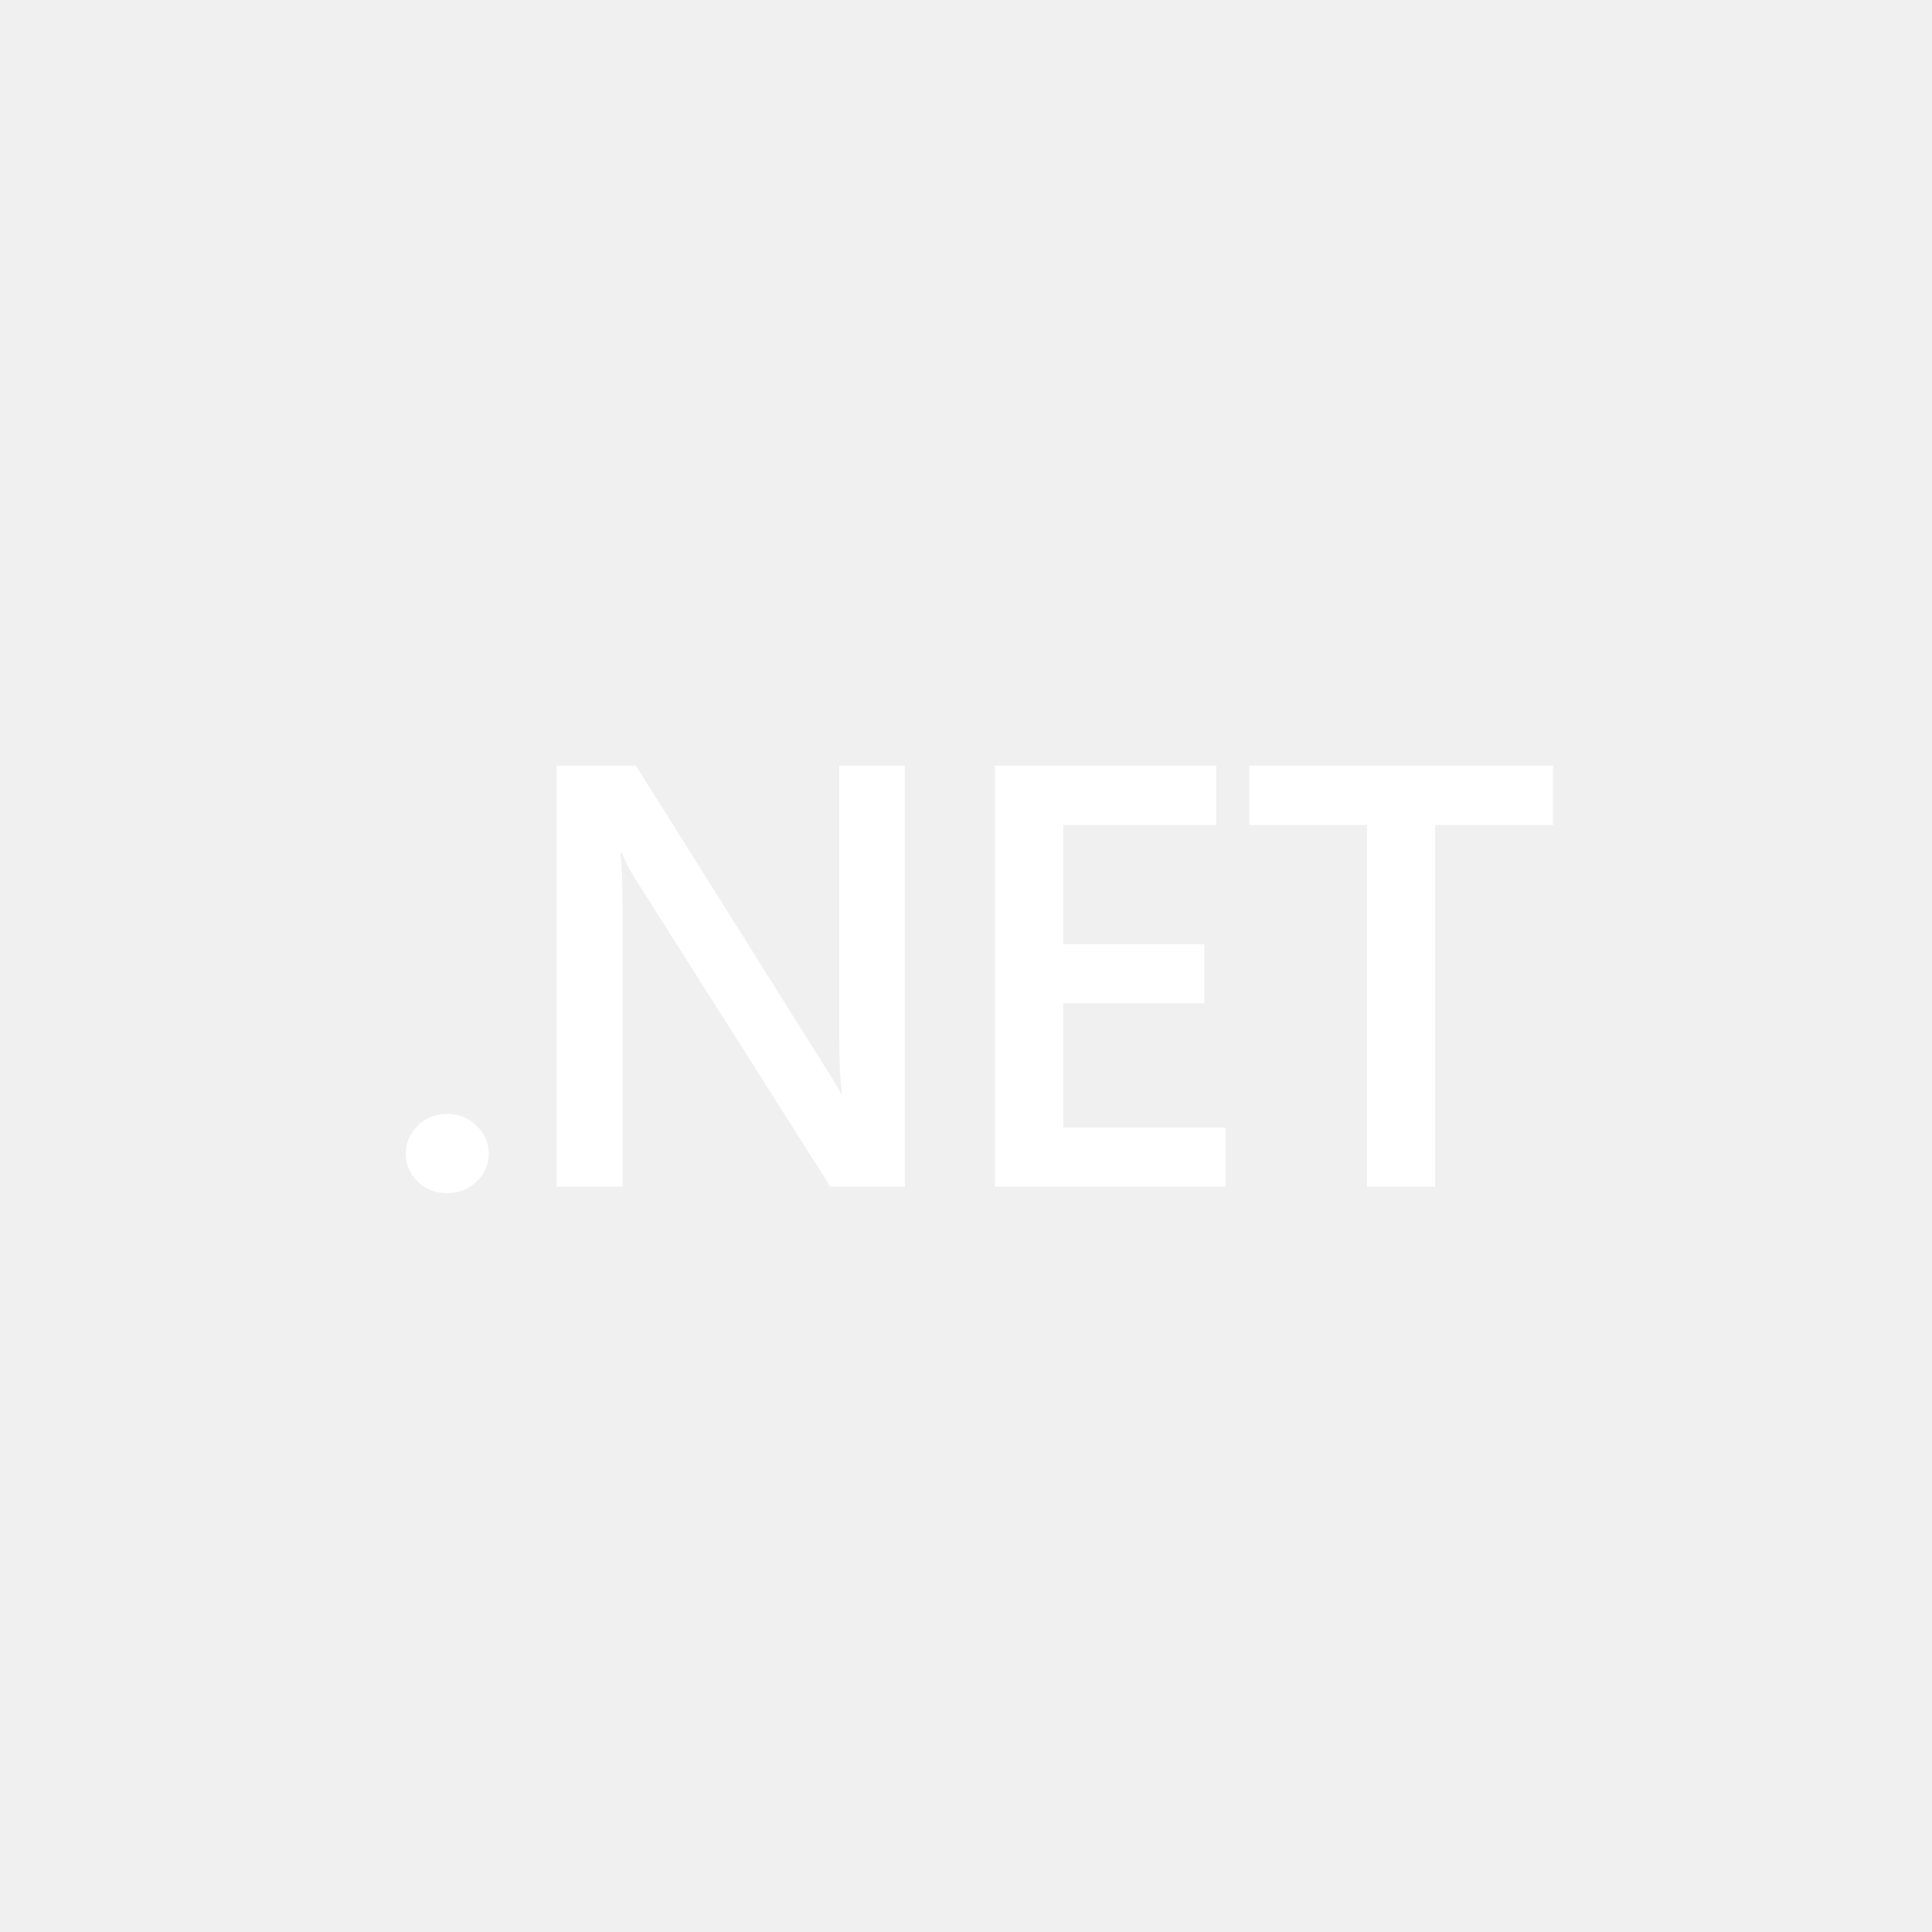
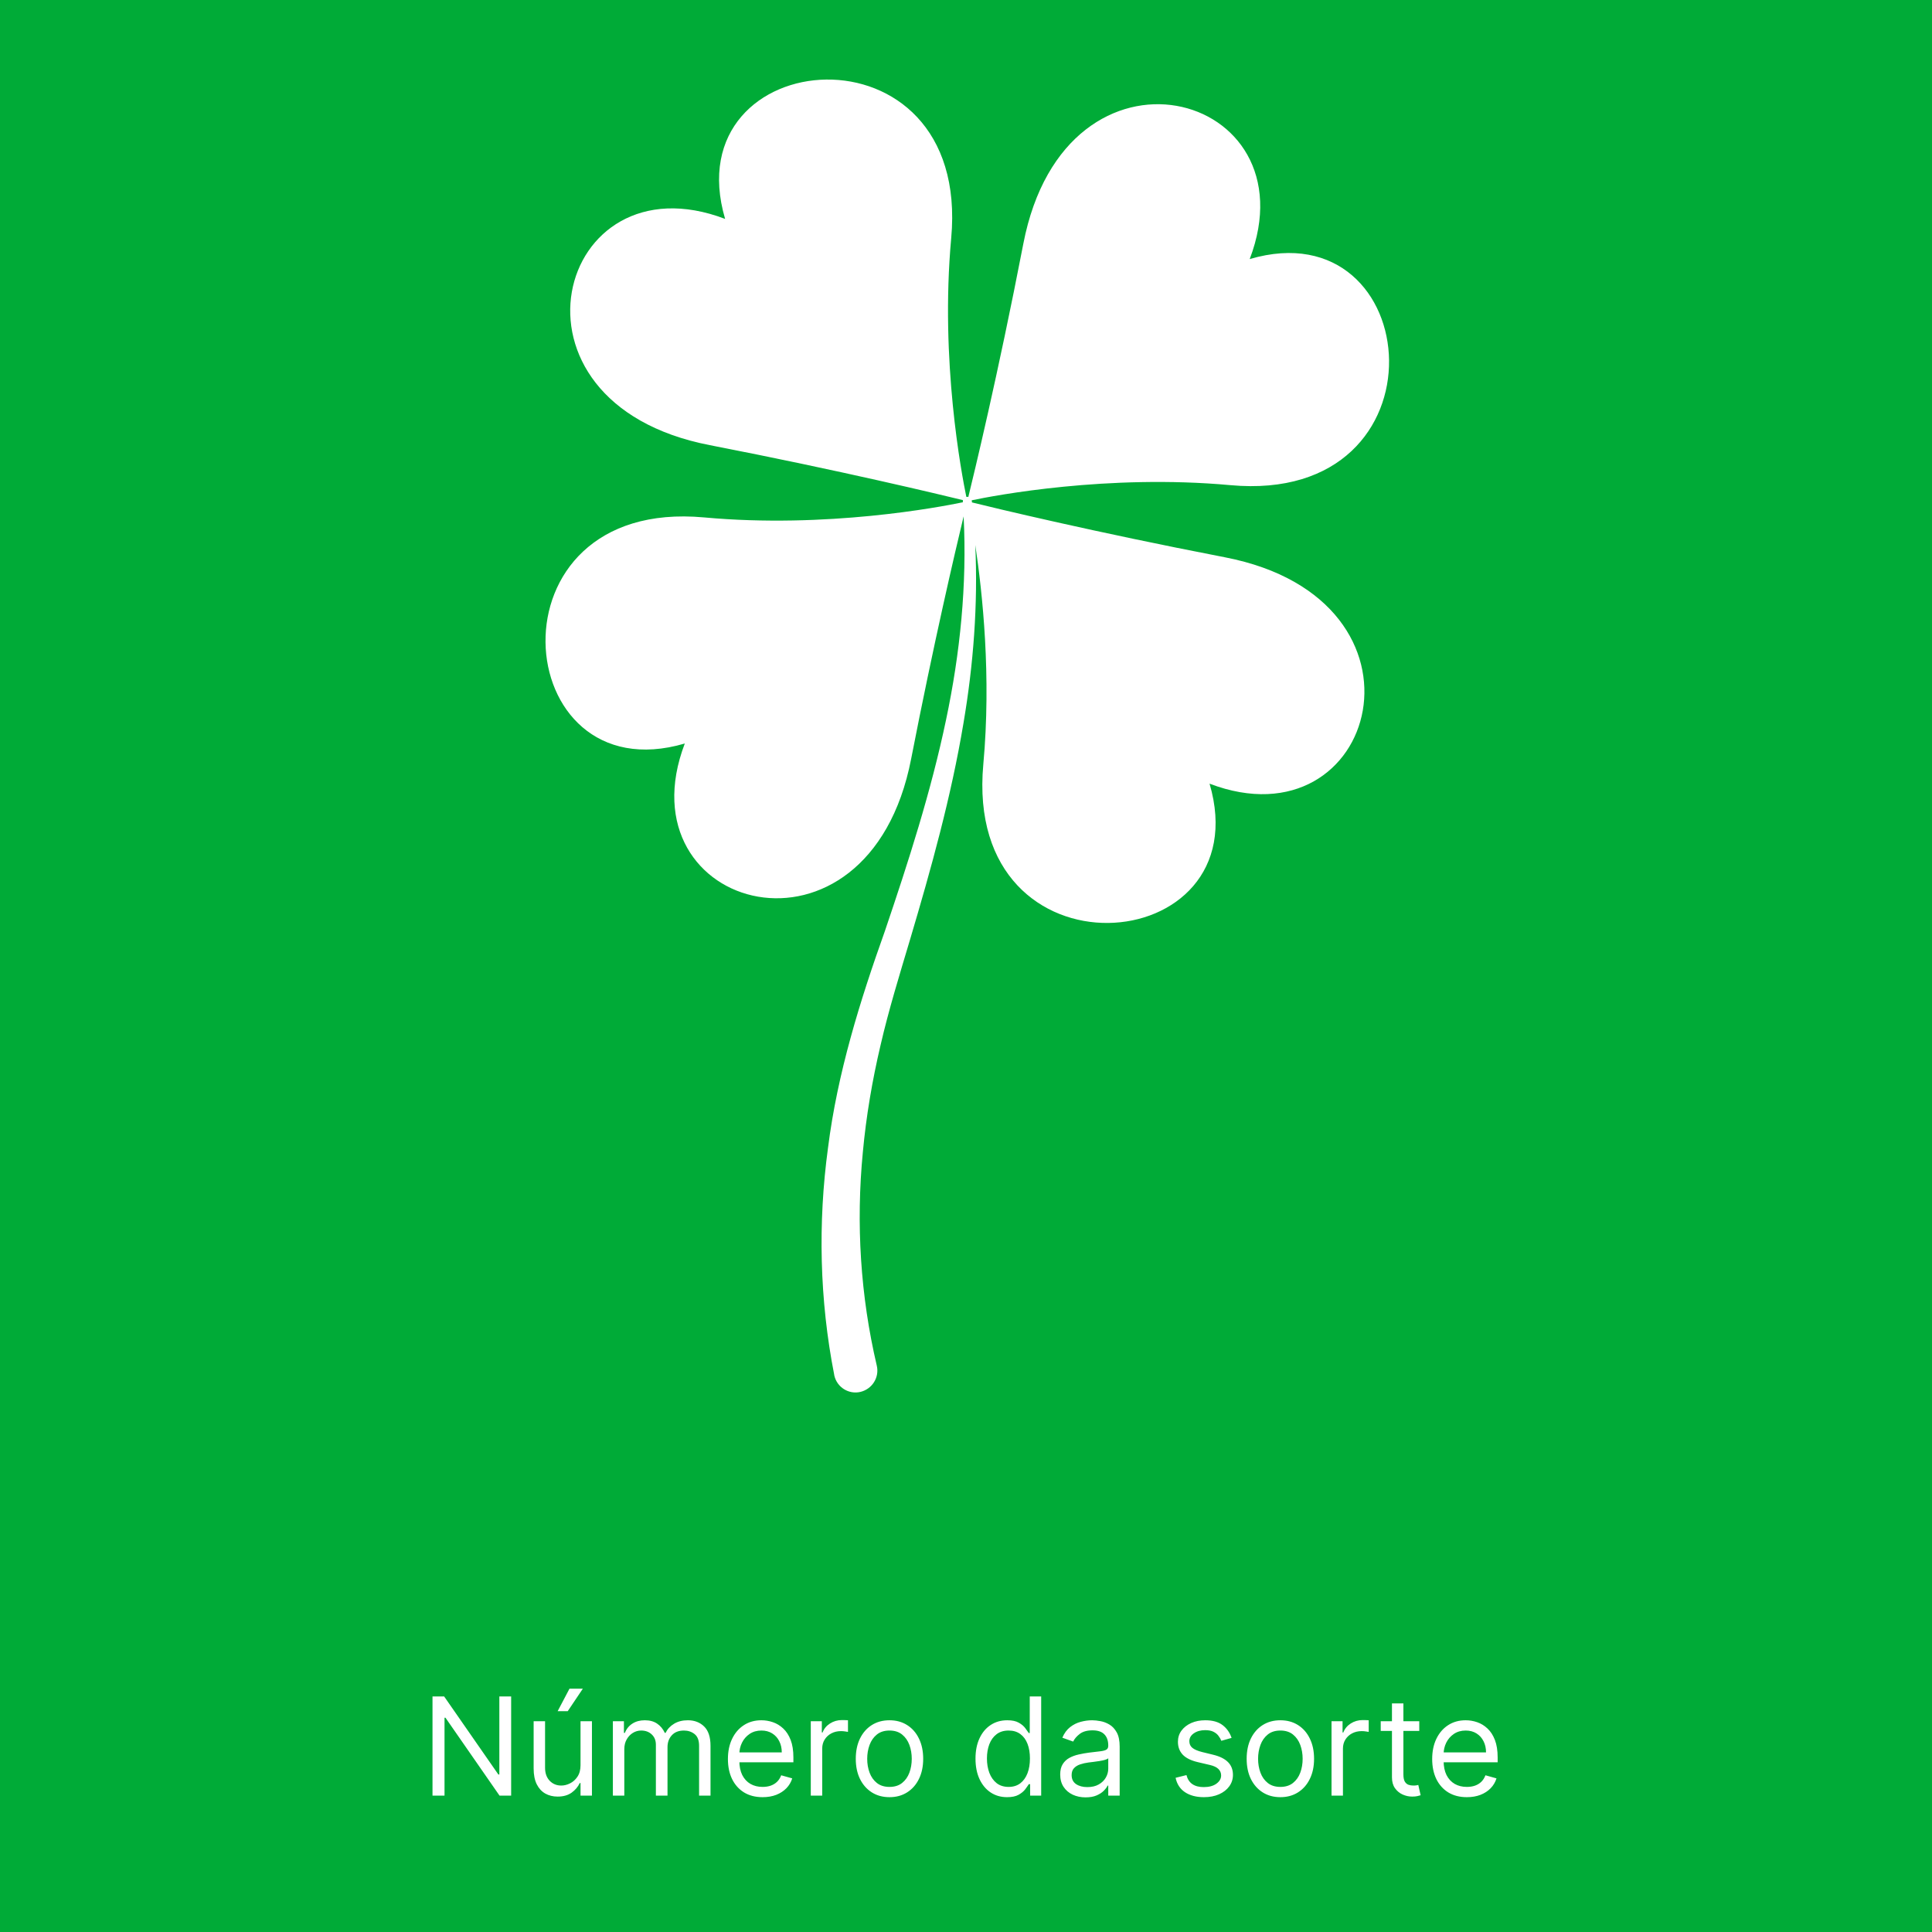
- <svg xmlns="http://www.w3.org/2000/svg" width="456" height="456" viewBox="0 0 456 456" version="1.1" xml:space="preserve" style="fill-rule:evenodd;clip-rule:evenodd;stroke-linejoin:round;stroke-miterlimit:2;">
-   <path d="m 105.5,281.609 c -2.703,0 -5.001,-0.9 -6.893,-2.702 -1.892,-1.848 -2.838,-4.042 -2.838,-6.582 0,-2.587 0.946,-4.804 2.838,-6.652 1.892,-1.848 4.19,-2.772 6.893,-2.772 2.748,0 5.068,0.924 6.96,2.772 1.937,1.848 2.906,4.064 2.906,6.652 0,2.54 -0.968,4.734 -2.906,6.582 -1.892,1.802 -4.212,2.702 -6.96,2.702 z" style="fill:#ffffff;fill-rule:nonzero;stroke-width:0.838" />
-   <path d="M 213.561,280.084 H 195.99 L 149.7,207.054 c -1.171,-1.848 -2.14,-3.765 -2.906,-5.751 h -0.406 c 0.361,2.125 0.541,6.675 0.541,13.65 v 65.132 h -15.543 v -99.36 h 18.719 l 44.737,71.298 c 1.892,2.957 3.109,4.989 3.649,6.098 h 0.27 c -0.45,-2.632 -0.676,-7.09 -0.676,-13.373 v -64.023 h 15.476 z" style="fill:#ffffff;fill-rule:nonzero;stroke-width:0.838" />
-   <path d="m 289.251,280.084 h -54.401 v -99.36 h 52.238 v 13.997 h -36.154 v 28.131 h 33.316 v 13.927 h -33.316 v 29.378 h 38.316 z" style="fill:#ffffff;fill-rule:nonzero;stroke-width:0.838" />
-   <path d="M 366.565,194.721 H 338.722 v 85.363 h -16.084 v -85.363 h -27.775 v -13.997 h 71.701 z" style="fill:#ffffff;fill-rule:nonzero;stroke-width:0.838" />
+ <svg xmlns="http://www.w3.org/2000/svg" width="170" height="170" viewBox="0 0 170 170" fill="none">
+   <rect width="170" height="170" fill="#00AB37" />
+   <path d="M44.977 149.273V158H43.955L39.199 151.148H39.114V158H38.057V149.273H39.08L43.852 156.142H43.938V149.273H44.977ZM51.081 155.324V151.455H52.086V158H51.081V156.892H51.012C50.859 157.224 50.62 157.507 50.297 157.74C49.973 157.97 49.564 158.085 49.069 158.085C48.66 158.085 48.297 157.996 47.978 157.817C47.66 157.635 47.41 157.362 47.228 156.999C47.047 156.632 46.956 156.17 46.956 155.614V151.455H47.961V155.545C47.961 156.023 48.095 156.403 48.362 156.688C48.632 156.972 48.975 157.114 49.393 157.114C49.643 157.114 49.897 157.05 50.156 156.922C50.417 156.794 50.636 156.598 50.812 156.334C50.991 156.07 51.081 155.733 51.081 155.324ZM49.069 150.568L50.109 148.591H51.285L49.956 150.568H49.069ZM53.928 158V151.455H54.9V152.477H54.985C55.121 152.128 55.342 151.857 55.646 151.663C55.95 151.467 56.315 151.369 56.741 151.369C57.173 151.369 57.532 151.467 57.819 151.663C58.109 151.857 58.334 152.128 58.496 152.477H58.565C58.732 152.139 58.984 151.871 59.319 151.672C59.654 151.47 60.056 151.369 60.525 151.369C61.11 151.369 61.589 151.553 61.961 151.919C62.333 152.283 62.519 152.849 62.519 153.619V158H61.514V153.619C61.514 153.136 61.381 152.791 61.117 152.584C60.853 152.376 60.542 152.273 60.184 152.273C59.724 152.273 59.367 152.412 59.114 152.69C58.861 152.966 58.735 153.315 58.735 153.739V158H57.712V153.517C57.712 153.145 57.592 152.845 57.35 152.618C57.109 152.388 56.798 152.273 56.417 152.273C56.156 152.273 55.911 152.342 55.684 152.482C55.459 152.621 55.278 152.814 55.139 153.061C55.002 153.305 54.934 153.588 54.934 153.909V158H53.928ZM67.102 158.136C66.472 158.136 65.928 157.997 65.47 157.719C65.016 157.438 64.665 157.045 64.418 156.543C64.173 156.037 64.051 155.449 64.051 154.778C64.051 154.108 64.173 153.517 64.418 153.006C64.665 152.491 65.008 152.091 65.449 151.804C65.892 151.514 66.409 151.369 67 151.369C67.341 151.369 67.678 151.426 68.01 151.54C68.342 151.653 68.645 151.838 68.918 152.094C69.19 152.347 69.408 152.682 69.57 153.099C69.731 153.517 69.812 154.031 69.812 154.642V155.068H64.767V154.199H68.79C68.79 153.83 68.716 153.5 68.568 153.21C68.423 152.92 68.216 152.692 67.946 152.524C67.679 152.357 67.364 152.273 67 152.273C66.599 152.273 66.253 152.372 65.96 152.571C65.671 152.767 65.447 153.023 65.291 153.338C65.135 153.653 65.057 153.991 65.057 154.352V154.932C65.057 155.426 65.142 155.845 65.312 156.189C65.486 156.53 65.726 156.79 66.033 156.969C66.34 157.145 66.696 157.233 67.102 157.233C67.367 157.233 67.605 157.196 67.818 157.122C68.034 157.045 68.22 156.932 68.376 156.781C68.533 156.628 68.653 156.437 68.739 156.21L69.71 156.483C69.608 156.812 69.436 157.102 69.195 157.352C68.953 157.599 68.655 157.793 68.3 157.932C67.945 158.068 67.546 158.136 67.102 158.136ZM71.342 158V151.455H72.314V152.443H72.382C72.501 152.119 72.717 151.857 73.03 151.655C73.342 151.453 73.695 151.352 74.087 151.352C74.16 151.352 74.253 151.354 74.364 151.357C74.474 151.359 74.558 151.364 74.615 151.369V152.392C74.581 152.384 74.503 152.371 74.381 152.354C74.261 152.334 74.135 152.324 74.001 152.324C73.683 152.324 73.399 152.391 73.149 152.524C72.902 152.655 72.706 152.837 72.561 153.07C72.419 153.3 72.348 153.562 72.348 153.858V158H71.342ZM78.267 158.136C77.676 158.136 77.158 157.996 76.712 157.714C76.269 157.433 75.922 157.04 75.672 156.534C75.425 156.028 75.301 155.437 75.301 154.761C75.301 154.08 75.425 153.484 75.672 152.976C75.922 152.467 76.269 152.072 76.712 151.791C77.158 151.51 77.676 151.369 78.267 151.369C78.858 151.369 79.375 151.51 79.818 151.791C80.264 152.072 80.611 152.467 80.858 152.976C81.108 153.484 81.233 154.08 81.233 154.761C81.233 155.437 81.108 156.028 80.858 156.534C80.611 157.04 80.264 157.433 79.818 157.714C79.375 157.996 78.858 158.136 78.267 158.136ZM78.267 157.233C78.716 157.233 79.085 157.118 79.375 156.888C79.665 156.658 79.879 156.355 80.019 155.98C80.158 155.605 80.227 155.199 80.227 154.761C80.227 154.324 80.158 153.916 80.019 153.538C79.879 153.161 79.665 152.855 79.375 152.622C79.085 152.389 78.716 152.273 78.267 152.273C77.818 152.273 77.449 152.389 77.159 152.622C76.869 152.855 76.655 153.161 76.516 153.538C76.376 153.916 76.307 154.324 76.307 154.761C76.307 155.199 76.376 155.605 76.516 155.98C76.655 156.355 76.869 156.658 77.159 156.888C77.449 157.118 77.818 157.233 78.267 157.233ZM88.615 158.136C88.069 158.136 87.588 157.999 87.17 157.723C86.752 157.445 86.426 157.053 86.19 156.547C85.954 156.038 85.836 155.438 85.836 154.744C85.836 154.057 85.954 153.46 86.19 152.955C86.426 152.449 86.754 152.058 87.174 151.783C87.595 151.507 88.081 151.369 88.632 151.369C89.058 151.369 89.394 151.44 89.642 151.582C89.892 151.722 90.082 151.881 90.213 152.06C90.346 152.236 90.45 152.381 90.524 152.494H90.609V149.273H91.615V158H90.643V156.994H90.524C90.45 157.114 90.345 157.264 90.209 157.446C90.072 157.625 89.877 157.786 89.625 157.928C89.372 158.067 89.035 158.136 88.615 158.136ZM88.751 157.233C89.154 157.233 89.495 157.128 89.774 156.918C90.052 156.705 90.264 156.411 90.409 156.036C90.554 155.658 90.626 155.222 90.626 154.727C90.626 154.239 90.555 153.811 90.413 153.445C90.271 153.075 90.061 152.788 89.782 152.584C89.504 152.376 89.16 152.273 88.751 152.273C88.325 152.273 87.97 152.382 87.686 152.601C87.404 152.817 87.193 153.111 87.051 153.483C86.912 153.852 86.842 154.267 86.842 154.727C86.842 155.193 86.913 155.616 87.055 155.997C87.2 156.375 87.413 156.676 87.694 156.901C87.978 157.122 88.331 157.233 88.751 157.233ZM95.522 158.153C95.108 158.153 94.731 158.075 94.393 157.919C94.055 157.76 93.787 157.531 93.588 157.233C93.389 156.932 93.289 156.568 93.289 156.142C93.289 155.767 93.363 155.463 93.511 155.23C93.659 154.994 93.856 154.81 94.103 154.676C94.35 154.543 94.623 154.443 94.921 154.378C95.223 154.31 95.525 154.256 95.829 154.216C96.227 154.165 96.549 154.126 96.797 154.101C97.047 154.072 97.228 154.026 97.342 153.96C97.458 153.895 97.517 153.781 97.517 153.619V153.585C97.517 153.165 97.402 152.838 97.172 152.605C96.944 152.372 96.599 152.256 96.136 152.256C95.656 152.256 95.279 152.361 95.007 152.571C94.734 152.781 94.542 153.006 94.431 153.244L93.477 152.903C93.647 152.506 93.875 152.196 94.159 151.974C94.446 151.75 94.758 151.594 95.096 151.506C95.437 151.415 95.772 151.369 96.102 151.369C96.312 151.369 96.554 151.395 96.826 151.446C97.102 151.494 97.368 151.595 97.623 151.749C97.882 151.902 98.096 152.134 98.267 152.443C98.437 152.753 98.522 153.168 98.522 153.688V158H97.517V157.114H97.466C97.397 157.256 97.284 157.408 97.125 157.57C96.966 157.732 96.754 157.869 96.49 157.983C96.225 158.097 95.903 158.153 95.522 158.153ZM95.676 157.25C96.074 157.25 96.409 157.172 96.681 157.016C96.957 156.859 97.164 156.658 97.304 156.411C97.446 156.163 97.517 155.903 97.517 155.631V154.71C97.474 154.761 97.38 154.808 97.235 154.851C97.093 154.891 96.929 154.926 96.741 154.957C96.556 154.986 96.376 155.011 96.2 155.034C96.027 155.054 95.886 155.071 95.778 155.085C95.517 155.119 95.272 155.175 95.045 155.251C94.821 155.325 94.639 155.437 94.5 155.588C94.363 155.736 94.295 155.937 94.295 156.193C94.295 156.543 94.424 156.807 94.683 156.986C94.944 157.162 95.275 157.25 95.676 157.25ZM108.369 152.92L107.466 153.176C107.409 153.026 107.325 152.879 107.214 152.737C107.107 152.592 106.959 152.473 106.771 152.379C106.584 152.286 106.344 152.239 106.051 152.239C105.651 152.239 105.317 152.331 105.05 152.516C104.786 152.697 104.653 152.929 104.653 153.21C104.653 153.46 104.744 153.658 104.926 153.803C105.108 153.947 105.392 154.068 105.778 154.165L106.75 154.403C107.335 154.545 107.771 154.763 108.058 155.055C108.345 155.345 108.489 155.719 108.489 156.176C108.489 156.551 108.381 156.886 108.165 157.182C107.952 157.477 107.653 157.71 107.27 157.881C106.886 158.051 106.44 158.136 105.932 158.136C105.264 158.136 104.712 157.991 104.274 157.702C103.837 157.412 103.56 156.989 103.443 156.432L104.398 156.193C104.489 156.545 104.661 156.81 104.913 156.986C105.169 157.162 105.503 157.25 105.915 157.25C106.384 157.25 106.756 157.151 107.031 156.952C107.31 156.75 107.449 156.509 107.449 156.227C107.449 156 107.369 155.81 107.21 155.656C107.051 155.5 106.807 155.384 106.477 155.307L105.386 155.051C104.787 154.909 104.347 154.689 104.065 154.391C103.787 154.089 103.648 153.713 103.648 153.261C103.648 152.892 103.751 152.565 103.959 152.281C104.169 151.997 104.455 151.774 104.815 151.612C105.179 151.45 105.591 151.369 106.051 151.369C106.699 151.369 107.207 151.511 107.577 151.795C107.949 152.08 108.213 152.455 108.369 152.92ZM112.662 158.136C112.071 158.136 111.552 157.996 111.106 157.714C110.663 157.433 110.316 157.04 110.066 156.534C109.819 156.028 109.696 155.437 109.696 154.761C109.696 154.08 109.819 153.484 110.066 152.976C110.316 152.467 110.663 152.072 111.106 151.791C111.552 151.51 112.071 151.369 112.662 151.369C113.252 151.369 113.77 151.51 114.213 151.791C114.659 152.072 115.005 152.467 115.252 152.976C115.502 153.484 115.627 154.08 115.627 154.761C115.627 155.437 115.502 156.028 115.252 156.534C115.005 157.04 114.659 157.433 114.213 157.714C113.77 157.996 113.252 158.136 112.662 158.136ZM112.662 157.233C113.11 157.233 113.48 157.118 113.77 156.888C114.059 156.658 114.274 156.355 114.413 155.98C114.552 155.605 114.622 155.199 114.622 154.761C114.622 154.324 114.552 153.916 114.413 153.538C114.274 153.161 114.059 152.855 113.77 152.622C113.48 152.389 113.11 152.273 112.662 152.273C112.213 152.273 111.843 152.389 111.554 152.622C111.264 152.855 111.049 153.161 110.91 153.538C110.771 153.916 110.701 154.324 110.701 154.761C110.701 155.199 110.771 155.605 110.91 155.98C111.049 156.355 111.264 156.658 111.554 156.888C111.843 157.118 112.213 157.233 112.662 157.233ZM117.163 158V151.455H118.134V152.443H118.202C118.322 152.119 118.538 151.857 118.85 151.655C119.163 151.453 119.515 151.352 119.907 151.352C119.981 151.352 120.073 151.354 120.184 151.357C120.295 151.359 120.379 151.364 120.435 151.369V152.392C120.401 152.384 120.323 152.371 120.201 152.354C120.082 152.334 119.955 152.324 119.822 152.324C119.504 152.324 119.219 152.391 118.969 152.524C118.722 152.655 118.526 152.837 118.381 153.07C118.239 153.3 118.168 153.562 118.168 153.858V158H117.163ZM124.884 151.455V152.307H121.492V151.455H124.884ZM122.481 149.886H123.487V156.125C123.487 156.409 123.528 156.622 123.61 156.764C123.695 156.903 123.803 156.997 123.934 157.045C124.067 157.091 124.208 157.114 124.356 157.114C124.467 157.114 124.558 157.108 124.629 157.097C124.7 157.082 124.756 157.071 124.799 157.062L125.004 157.966C124.935 157.991 124.84 158.017 124.718 158.043C124.596 158.071 124.441 158.085 124.254 158.085C123.969 158.085 123.691 158.024 123.418 157.902C123.148 157.78 122.924 157.594 122.745 157.344C122.569 157.094 122.481 156.778 122.481 156.398V149.886ZM129.071 158.136C128.44 158.136 127.896 157.997 127.439 157.719C126.984 157.438 126.634 157.045 126.386 156.543C126.142 156.037 126.02 155.449 126.02 154.778C126.02 154.108 126.142 153.517 126.386 153.006C126.634 152.491 126.977 152.091 127.418 151.804C127.861 151.514 128.378 151.369 128.969 151.369C129.31 151.369 129.646 151.426 129.979 151.54C130.311 151.653 130.614 151.838 130.886 152.094C131.159 152.347 131.376 152.682 131.538 153.099C131.7 153.517 131.781 154.031 131.781 154.642V155.068H126.736V154.199H130.759C130.759 153.83 130.685 153.5 130.537 153.21C130.392 152.92 130.185 152.692 129.915 152.524C129.648 152.357 129.332 152.273 128.969 152.273C128.568 152.273 128.222 152.372 127.929 152.571C127.639 152.767 127.416 153.023 127.26 153.338C127.104 153.653 127.026 153.991 127.026 154.352V154.932C127.026 155.426 127.111 155.845 127.281 156.189C127.455 156.53 127.695 156.79 128.001 156.969C128.308 157.145 128.665 157.233 129.071 157.233C129.335 157.233 129.574 157.196 129.787 157.122C130.003 157.045 130.189 156.932 130.345 156.781C130.501 156.628 130.622 156.437 130.707 156.21L131.679 156.483C131.577 156.812 131.405 157.102 131.163 157.352C130.922 157.599 130.624 157.793 130.268 157.932C129.913 158.068 129.514 158.136 129.071 158.136Z" fill="white" />
+   <path fill-rule="evenodd" clip-rule="evenodd" d="M107.777 49.036C96.257 46.809 87.457 44.689 85.524 44.209L85.511 44.062L85.497 44.023C87.524 43.596 97.471 41.703 108.257 42.689C127.724 44.476 125.471 18.236 109.964 22.796C115.604 8.009 93.791 2.076 90.044 21.449C87.804 33.049 85.657 41.876 85.204 43.729C85.164 43.716 85.124 43.716 85.084 43.716L85.031 43.729C84.617 41.716 82.711 31.769 83.697 20.969C85.484 1.502 59.244 3.756 63.804 19.262C49.004 13.622 43.084 35.422 62.457 39.169C74.044 41.422 82.871 43.556 84.737 44.009C84.724 44.049 84.711 44.102 84.724 44.142V44.196C82.671 44.623 72.737 46.516 61.964 45.529C42.511 43.742 44.751 69.982 60.257 65.422C54.617 80.209 76.431 86.129 80.177 66.756C82.164 56.556 84.057 48.489 84.791 45.436C85.097 51.449 84.484 57.476 83.244 63.342C81.924 69.649 79.937 75.809 77.857 81.942C75.684 88.036 73.684 94.422 72.857 101.009C71.964 107.596 72.111 114.382 73.404 120.969V120.982L73.417 121.049C73.657 122.076 74.684 122.716 75.711 122.476C76.751 122.223 77.391 121.196 77.151 120.169C75.711 114.036 75.311 107.676 75.924 101.369C76.217 98.209 76.751 95.062 77.484 91.956C78.204 88.836 79.151 85.782 80.084 82.649C81.937 76.409 83.697 70.103 84.777 63.636C85.657 58.462 86.057 53.196 85.817 47.956C86.457 52.222 87.231 59.516 86.524 67.249C84.737 86.702 110.991 84.463 106.431 68.956C121.217 74.596 127.151 52.782 107.777 49.036Z" fill="white" />
</svg>
